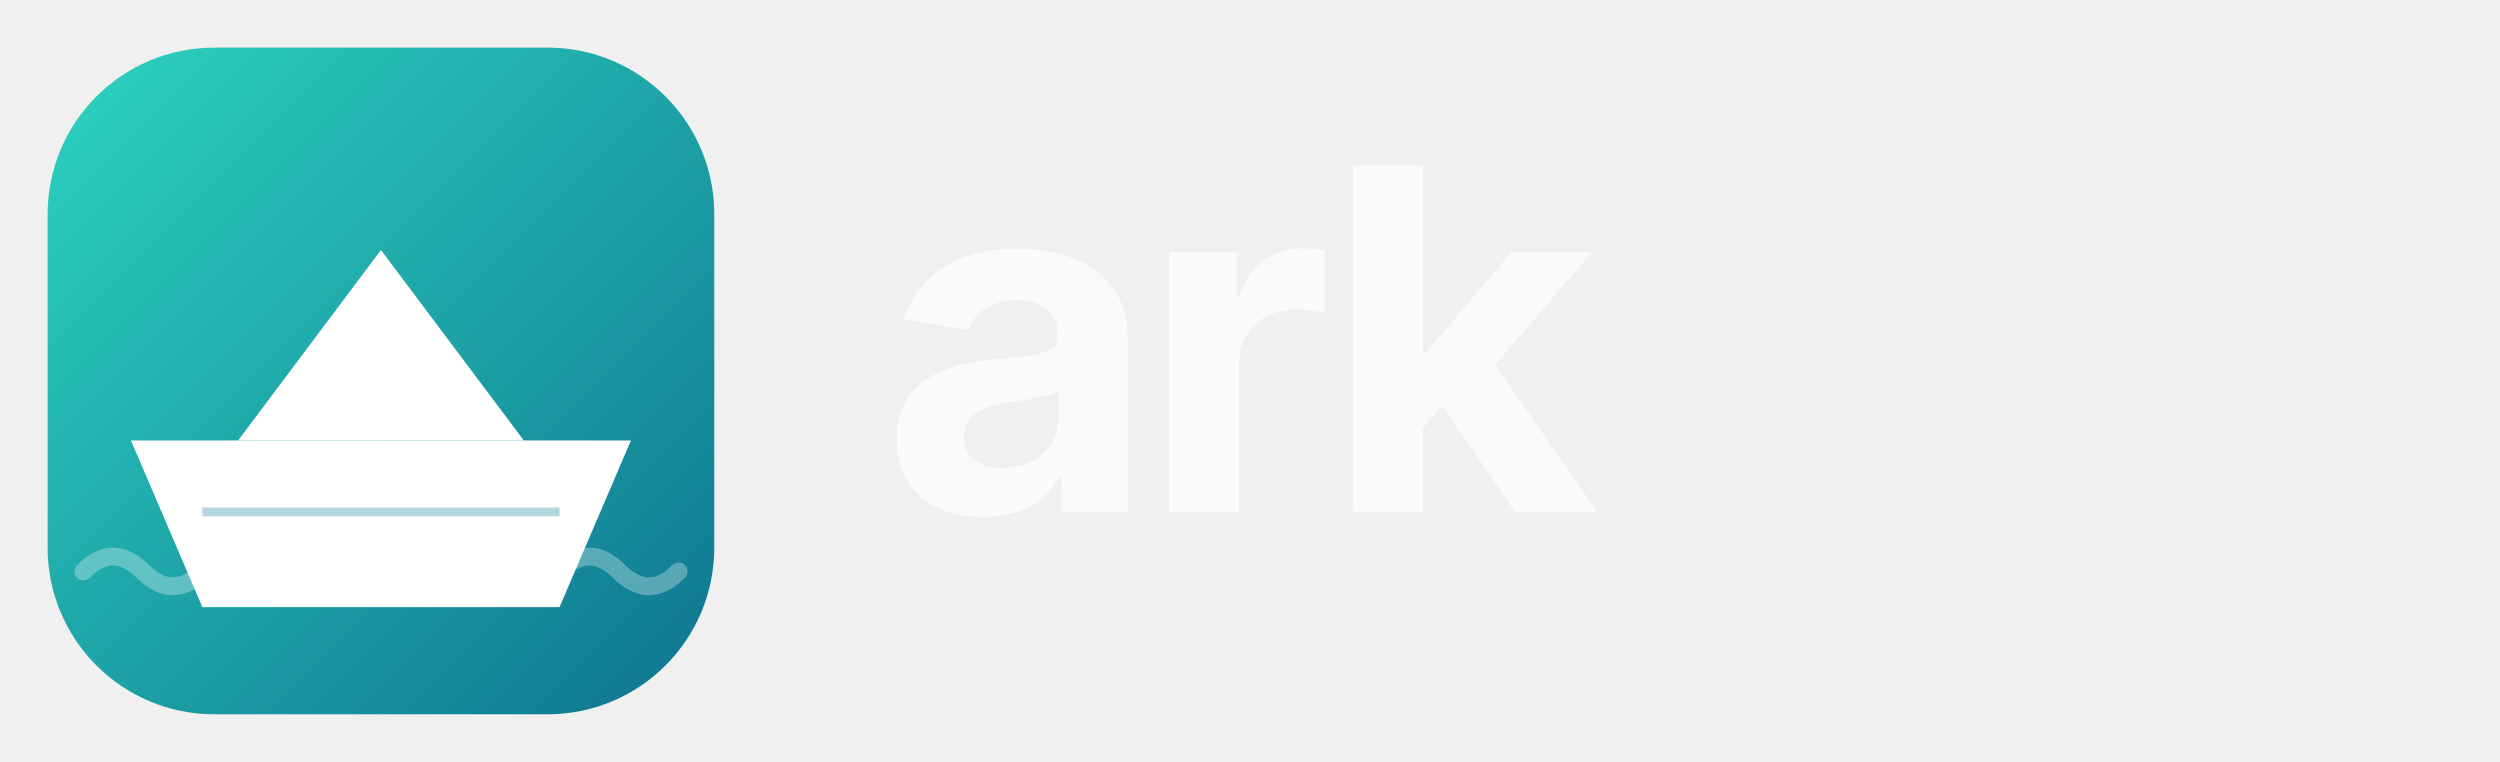
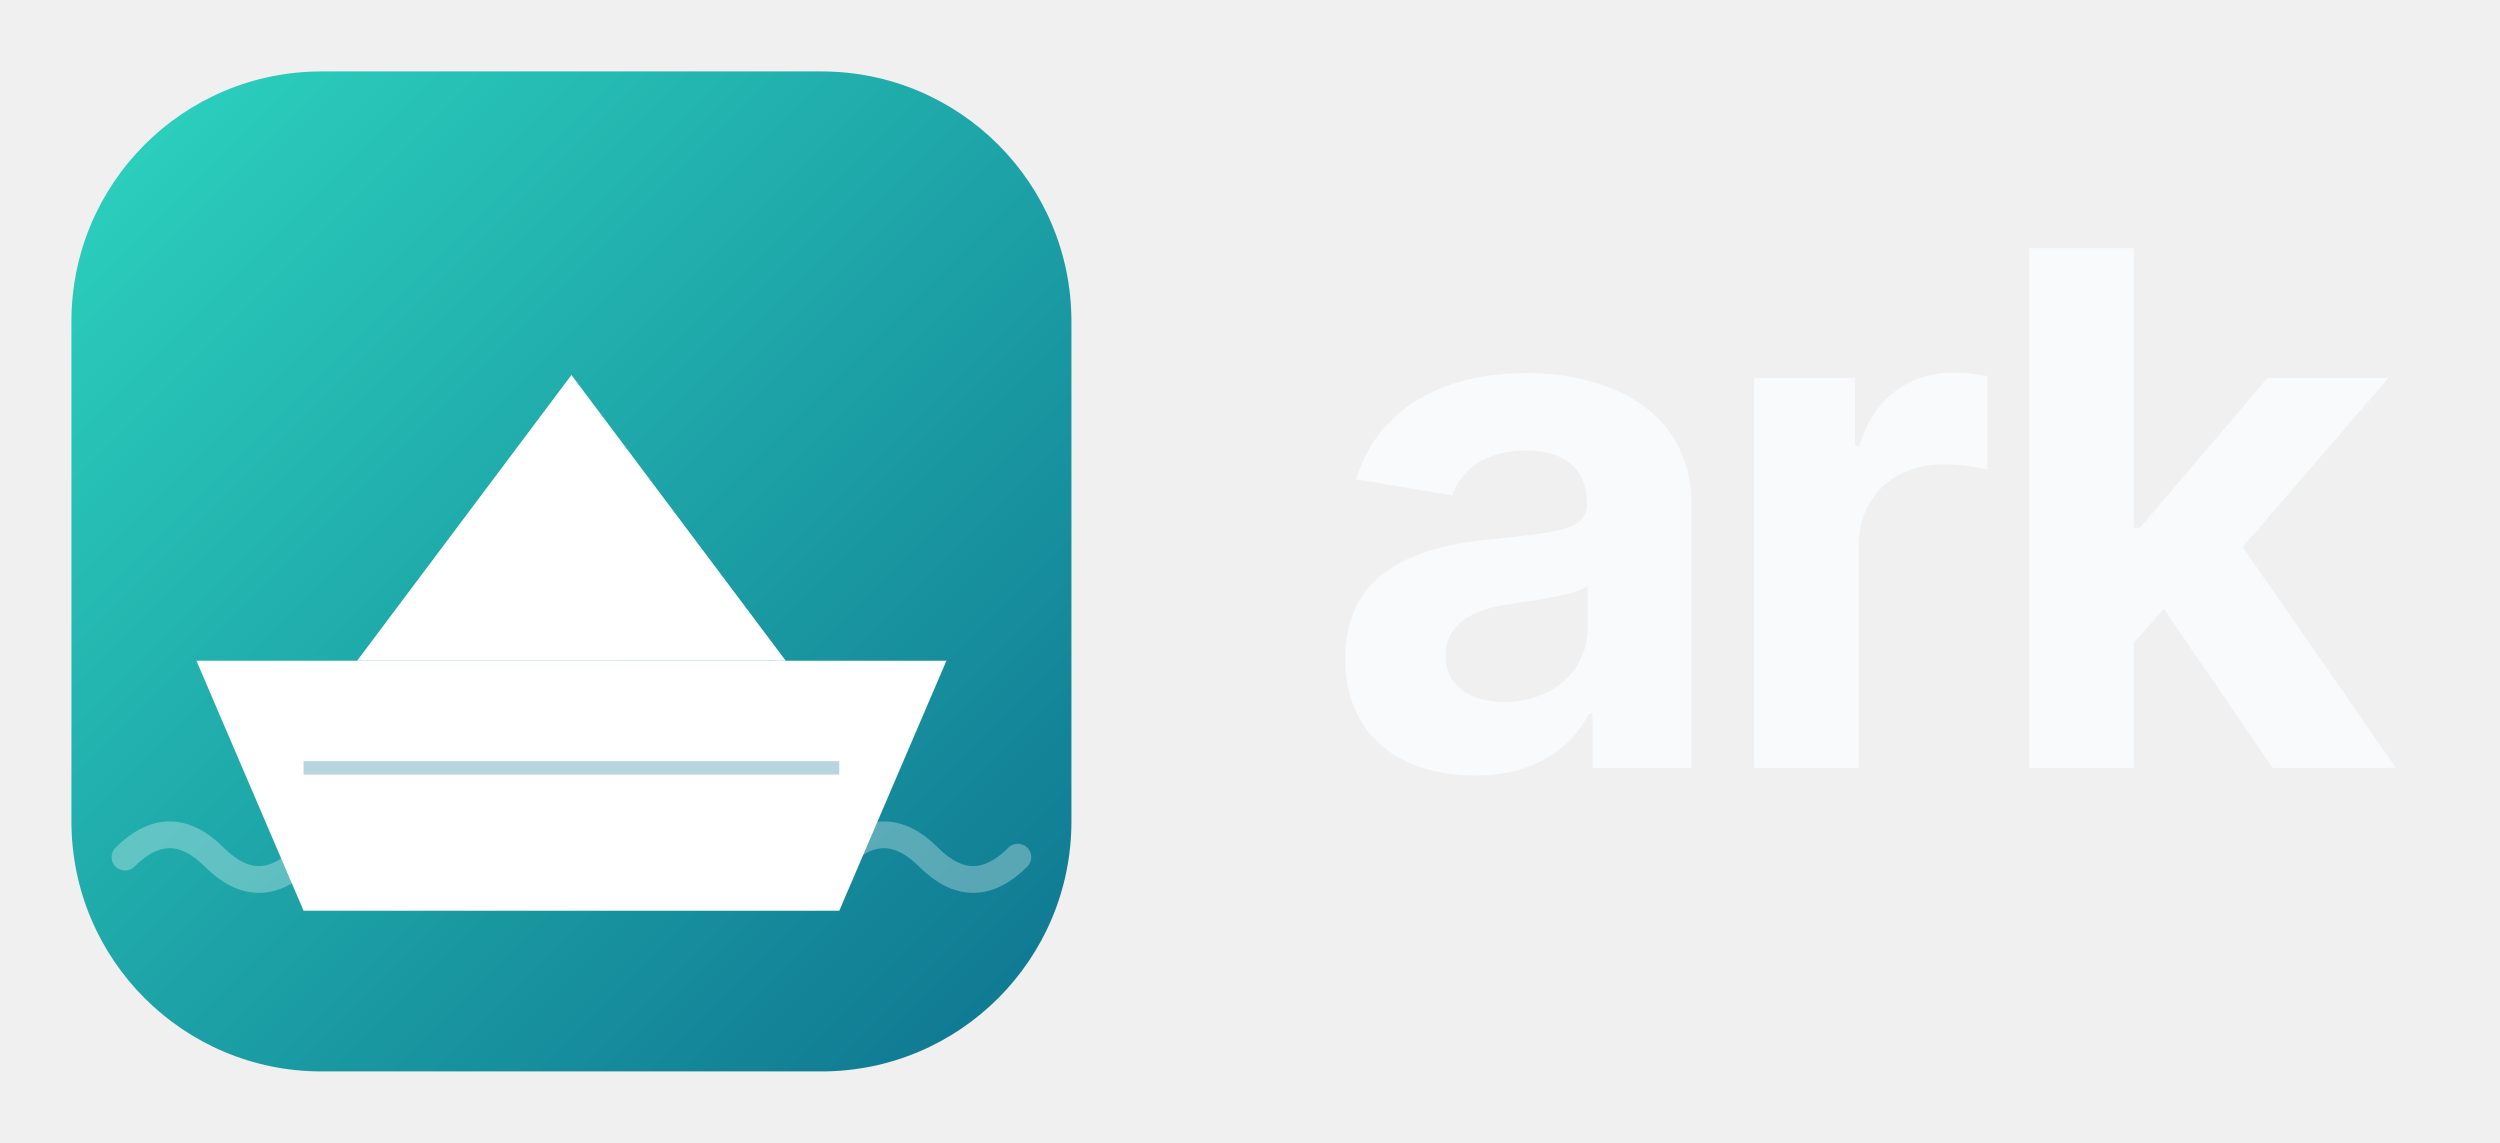
- <svg xmlns="http://www.w3.org/2000/svg" viewBox="0 0 420 128" role="img" aria-label="Ark — HTTP client for Java">
+ <svg xmlns="http://www.w3.org/2000/svg" viewBox="0 0 280 128" role="img" aria-label="Ark — HTTP client for Java">
  <defs>
    <linearGradient id="ark-logo-tile-dark" x1="0" y1="0" x2="1" y2="1">
      <stop offset="0" stop-color="#2dd4bf" />
      <stop offset="1" stop-color="#0e7490" />
    </linearGradient>
  </defs>
  <g>
    <rect x="8" y="8" width="112" height="112" rx="28" fill="url(#ark-logo-tile-dark)" />
    <g stroke="#ffffff" stroke-opacity="0.30" stroke-width="3" stroke-linecap="round" fill="none">
      <path d="M14 96 q5 -5 10 0 t10 0" />
      <path d="M94 96 q5 -5 10 0 t10 0" />
    </g>
    <g fill="#ffffff">
      <path d="M22 74 L106 74 L94 102 L34 102 Z" />
      <path d="M40 74 L64 42 L88 74 Z" />
    </g>
    <line x1="34" y1="86" x2="94" y2="86" stroke="#0e7490" stroke-opacity="0.30" stroke-width="1.5" />
  </g>
  <text x="148" y="86" font-family="-apple-system, BlinkMacSystemFont, 'Segoe UI', Inter, sans-serif" font-size="80" font-weight="700" fill="#f8fafc" letter-spacing="-3">ark</text>
</svg>
